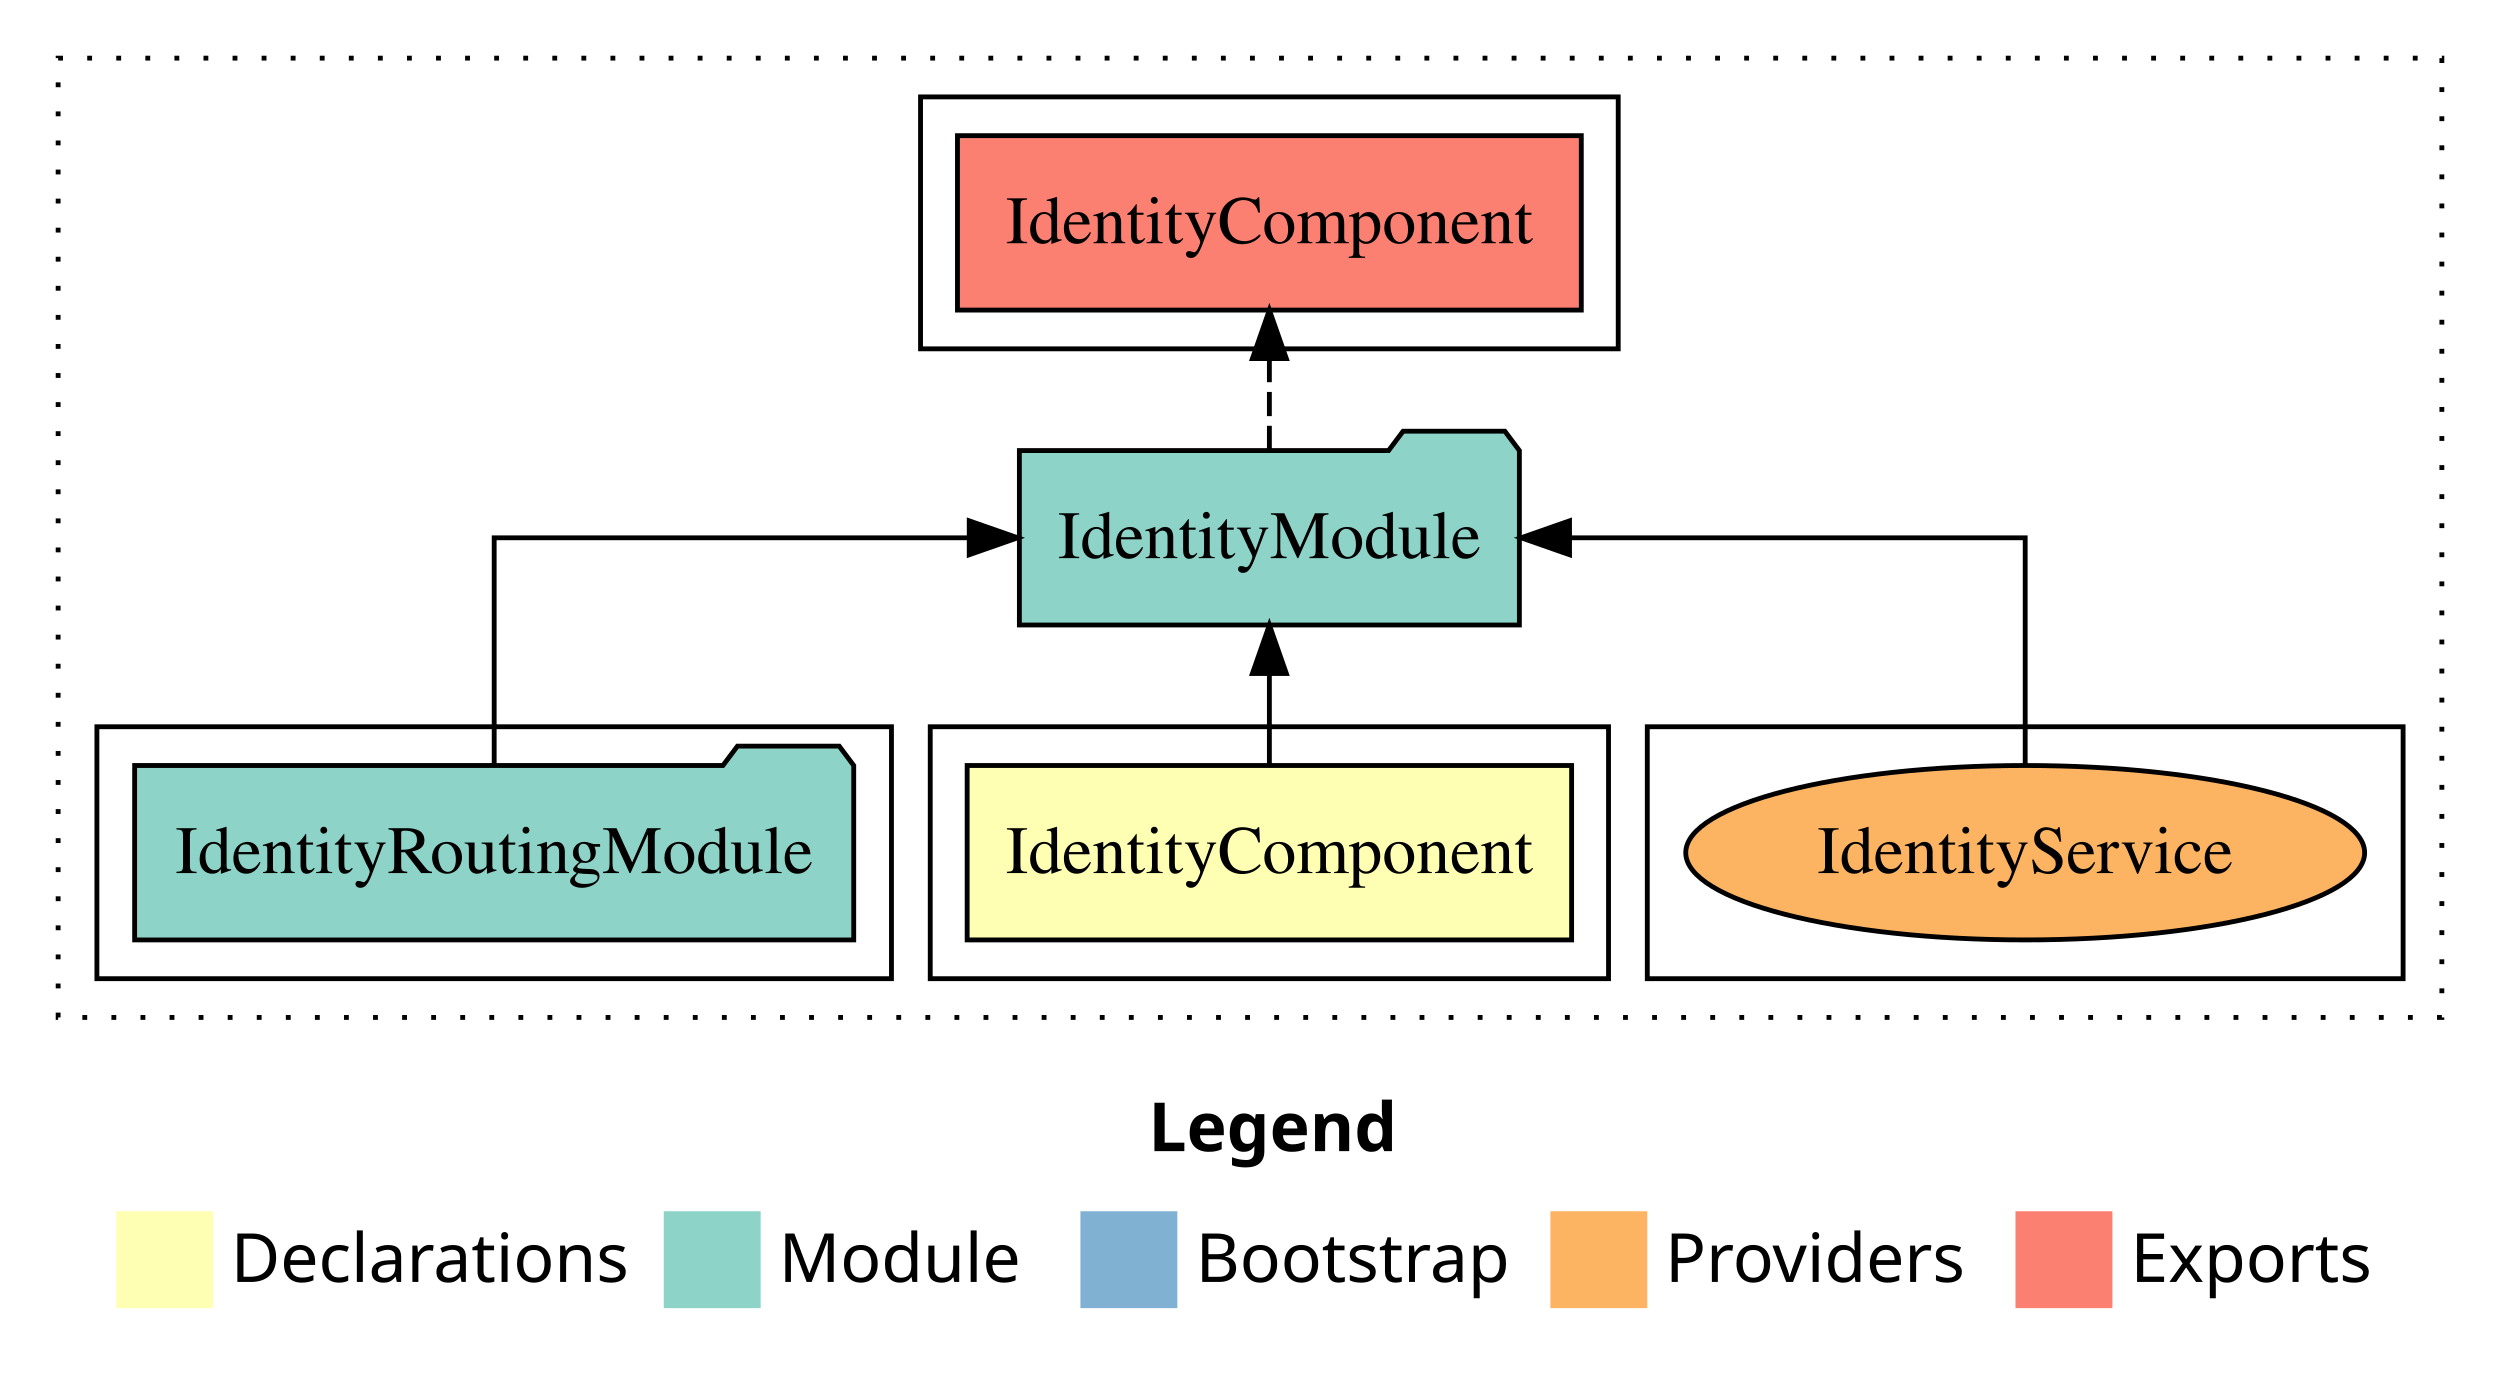
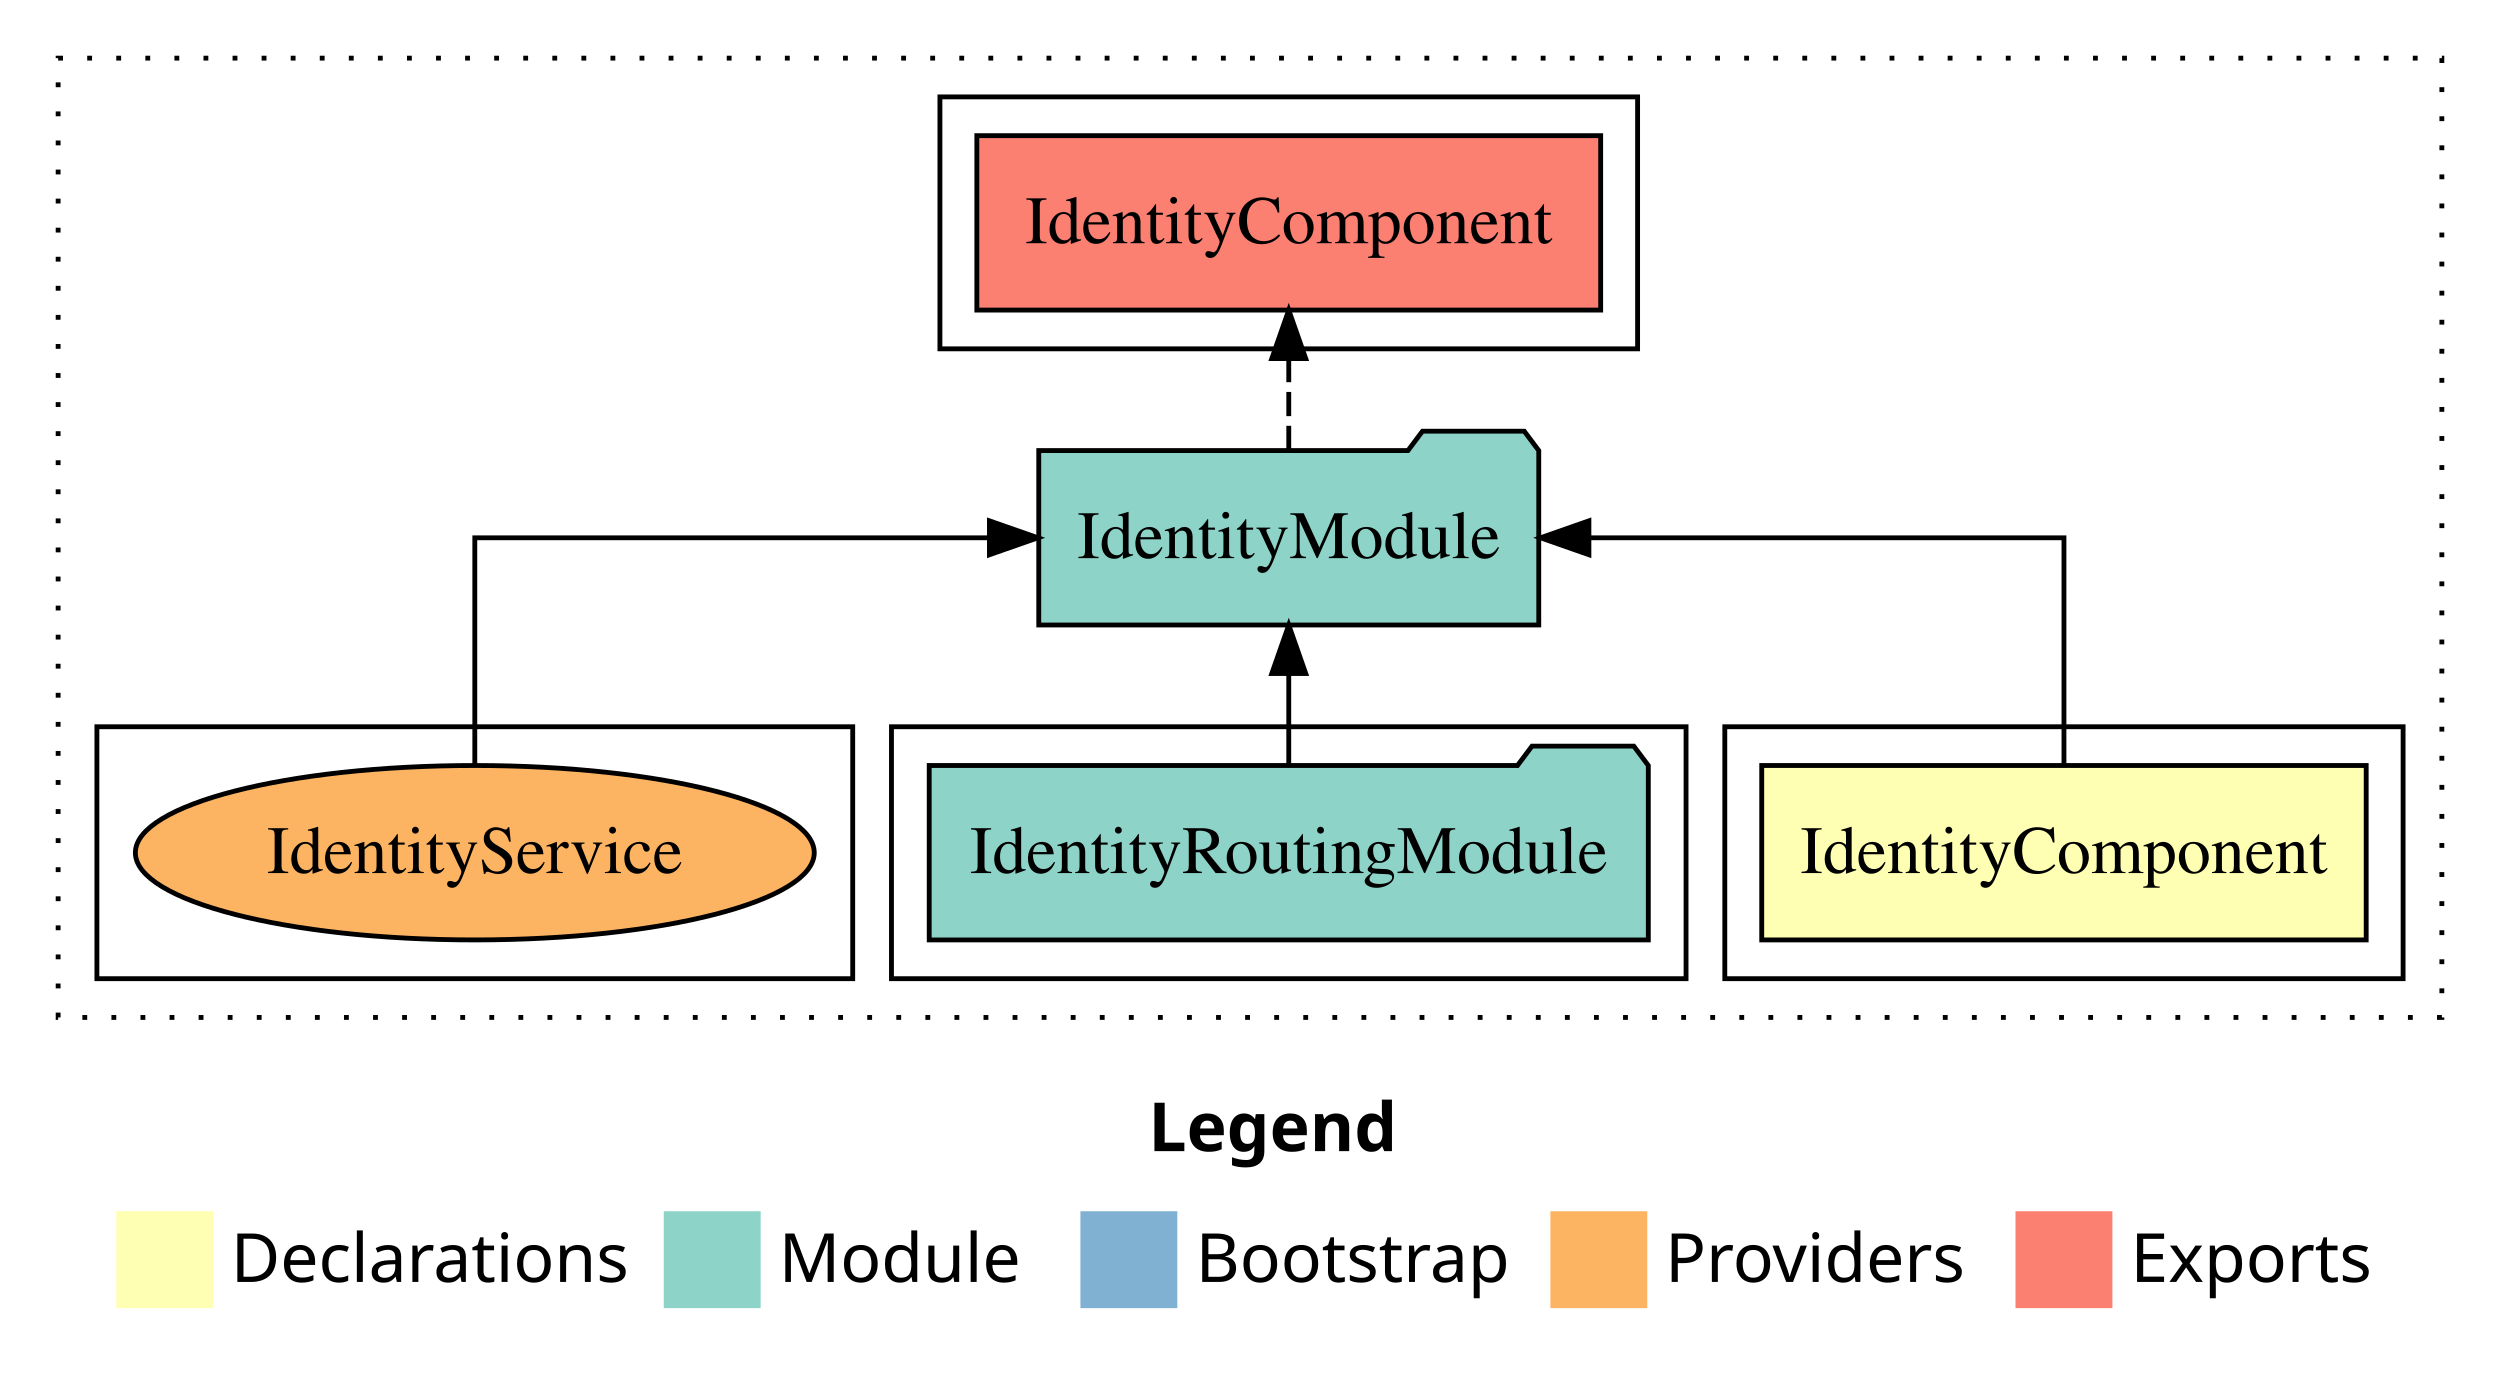
<svg xmlns="http://www.w3.org/2000/svg" width="516pt" height="284pt" viewBox="0.00 0.00 516.00 284.00">
  <g id="graph0" class="graph" transform="scale(1 1) rotate(0) translate(4 280)">
    <polygon fill="white" stroke="transparent" points="-4,4 -4,-280 512,-280 512,4 -4,4" />
    <text text-anchor="start" x="233.01" y="-42.4" font-family="sans-serif" font-weight="bold" font-size="14.00">Legend</text>
    <polygon fill="#ffffb3" stroke="transparent" points="20,-10 20,-30 40,-30 40,-10 20,-10" />
    <text text-anchor="start" x="43.63" y="-15.4" font-family="sans-serif" font-size="14.00">  Declarations</text>
    <polygon fill="#8dd3c7" stroke="transparent" points="133,-10 133,-30 153,-30 153,-10 133,-10" />
    <text text-anchor="start" x="156.73" y="-15.4" font-family="sans-serif" font-size="14.00">  Module</text>
    <polygon fill="#80b1d3" stroke="transparent" points="219,-10 219,-30 239,-30 239,-10 219,-10" />
    <text text-anchor="start" x="242.78" y="-15.4" font-family="sans-serif" font-size="14.00">  Bootstrap</text>
    <polygon fill="#fdb462" stroke="transparent" points="316,-10 316,-30 336,-30 336,-10 316,-10" />
    <text text-anchor="start" x="339.67" y="-15.4" font-family="sans-serif" font-size="14.00">  Providers</text>
    <polygon fill="#fb8072" stroke="transparent" points="412,-10 412,-30 432,-30 432,-10 412,-10" />
    <text text-anchor="start" x="435.73" y="-15.4" font-family="sans-serif" font-size="14.00">  Exports</text>
    <g id="clust1" class="cluster">
      <polygon fill="none" stroke="black" stroke-dasharray="1,5" points="8,-70 8,-268 500,-268 500,-70 8,-70" />
    </g>
-     <g id="clust7" class="cluster">
-       <polygon fill="none" stroke="black" points="336,-78 336,-130 492,-130 492,-78 336,-78" />
+     <g id="clust2" class="cluster">
+       <polygon fill="none" stroke="black" points="352,-78 352,-130 492,-130 492,-78 352,-78" />
+     </g>
+     <g id="clust4" class="cluster">
+       <polygon fill="none" stroke="black" points="180,-78 180,-130 344,-130 344,-78 180,-78" />
    </g>
    <g id="clust5" class="cluster">
-       <polygon fill="none" stroke="black" points="186,-208 186,-260 330,-260 330,-208 186,-208" />
+       <polygon fill="none" stroke="black" points="190,-208 190,-260 334,-260 334,-208 190,-208" />
    </g>
-     <g id="clust2" class="cluster">
-       <polygon fill="none" stroke="black" points="188,-78 188,-130 328,-130 328,-78 188,-78" />
-     </g>
-     <g id="clust4" class="cluster">
-       <polygon fill="none" stroke="black" points="16,-78 16,-130 180,-130 180,-78 16,-78" />
+     <g id="clust7" class="cluster">
+       <polygon fill="none" stroke="black" points="16,-78 16,-130 172,-130 172,-78 16,-78" />
    </g>
    <g id="node1" class="node">
-       <polygon fill="#ffffb3" stroke="black" points="320.38,-122 195.62,-122 195.62,-86 320.38,-86 320.38,-122" />
-       <text text-anchor="middle" x="258" y="-99.8" font-family="Times,serif" font-size="14.00">IdentityComponent</text>
+       <polygon fill="#ffffb3" stroke="black" points="484.38,-122 359.62,-122 359.62,-86 484.38,-86 484.38,-122" />
+       <text text-anchor="middle" x="422" y="-99.8" font-family="Times,serif" font-size="14.00">IdentityComponent</text>
    </g>
    <g id="node2" class="node">
-       <polygon fill="#8dd3c7" stroke="black" points="309.6,-187 306.6,-191 285.6,-191 282.6,-187 206.4,-187 206.4,-151 309.6,-151 309.6,-187" />
-       <text text-anchor="middle" x="258" y="-164.8" font-family="Times,serif" font-size="14.00">IdentityModule</text>
+       <polygon fill="#8dd3c7" stroke="black" points="313.6,-187 310.6,-191 289.6,-191 286.6,-187 210.4,-187 210.4,-151 313.6,-151 313.6,-187" />
+       <text text-anchor="middle" x="262" y="-164.8" font-family="Times,serif" font-size="14.00">IdentityModule</text>
    </g>
    <g id="edge1" class="edge">
-       <path fill="none" stroke="black" d="M258,-122.11C258,-122.11 258,-140.99 258,-140.99" />
-       <polygon fill="black" stroke="black" points="254.5,-140.99 258,-150.99 261.5,-140.99 254.5,-140.99" />
+       <path fill="none" stroke="black" d="M422,-122.11C422,-141.34 422,-169 422,-169 422,-169 323.95,-169 323.95,-169" />
+       <polygon fill="black" stroke="black" points="323.95,-165.5 313.95,-169 323.95,-172.5 323.95,-165.5" />
    </g>
    <g id="node4" class="node">
-       <polygon fill="#fb8072" stroke="black" points="322.38,-252 193.62,-252 193.62,-216 322.38,-216 322.38,-252" />
-       <text text-anchor="middle" x="258" y="-229.8" font-family="Times,serif" font-size="14.00">IdentityComponent </text>
+       <polygon fill="#fb8072" stroke="black" points="326.38,-252 197.62,-252 197.62,-216 326.38,-216 326.38,-252" />
+       <text text-anchor="middle" x="262" y="-229.8" font-family="Times,serif" font-size="14.00">IdentityComponent </text>
    </g>
    <g id="edge3" class="edge">
-       <path fill="none" stroke="black" stroke-dasharray="5,2" d="M258,-187.11C258,-187.11 258,-205.99 258,-205.99" />
-       <polygon fill="black" stroke="black" points="254.5,-205.99 258,-215.99 261.5,-205.99 254.5,-205.99" />
+       <path fill="none" stroke="black" stroke-dasharray="5,2" d="M262,-187.11C262,-187.11 262,-205.99 262,-205.99" />
+       <polygon fill="black" stroke="black" points="258.5,-205.99 262,-215.99 265.5,-205.99 258.5,-205.99" />
    </g>
    <g id="node3" class="node">
-       <polygon fill="#8dd3c7" stroke="black" points="172.21,-122 169.21,-126 148.21,-126 145.21,-122 23.79,-122 23.79,-86 172.21,-86 172.21,-122" />
-       <text text-anchor="middle" x="98" y="-99.8" font-family="Times,serif" font-size="14.00">IdentityRoutingModule</text>
+       <polygon fill="#8dd3c7" stroke="black" points="336.21,-122 333.21,-126 312.21,-126 309.21,-122 187.79,-122 187.79,-86 336.21,-86 336.21,-122" />
+       <text text-anchor="middle" x="262" y="-99.8" font-family="Times,serif" font-size="14.00">IdentityRoutingModule</text>
    </g>
    <g id="edge2" class="edge">
-       <path fill="none" stroke="black" d="M98,-122.11C98,-141.34 98,-169 98,-169 98,-169 196.05,-169 196.05,-169" />
-       <polygon fill="black" stroke="black" points="196.05,-172.5 206.05,-169 196.05,-165.5 196.05,-172.5" />
+       <path fill="none" stroke="black" d="M262,-122.11C262,-122.11 262,-140.99 262,-140.99" />
+       <polygon fill="black" stroke="black" points="258.5,-140.99 262,-150.99 265.5,-140.99 258.5,-140.99" />
    </g>
    <g id="node5" class="node">
-       <ellipse fill="#fdb462" stroke="black" cx="414" cy="-104" rx="70.06" ry="18" />
-       <text text-anchor="middle" x="414" y="-99.8" font-family="Times,serif" font-size="14.00">IdentityService</text>
+       <ellipse fill="#fdb462" stroke="black" cx="94" cy="-104" rx="70.06" ry="18" />
+       <text text-anchor="middle" x="94" y="-99.8" font-family="Times,serif" font-size="14.00">IdentityService</text>
    </g>
    <g id="edge4" class="edge">
-       <path fill="none" stroke="black" d="M414,-122.11C414,-141.34 414,-169 414,-169 414,-169 319.95,-169 319.95,-169" />
-       <polygon fill="black" stroke="black" points="319.95,-165.5 309.95,-169 319.95,-172.5 319.95,-165.5" />
+       <path fill="none" stroke="black" d="M94,-122.11C94,-141.34 94,-169 94,-169 94,-169 200.22,-169 200.22,-169" />
+       <polygon fill="black" stroke="black" points="200.22,-172.5 210.22,-169 200.22,-165.5 200.22,-172.5" />
    </g>
  </g>
</svg>
